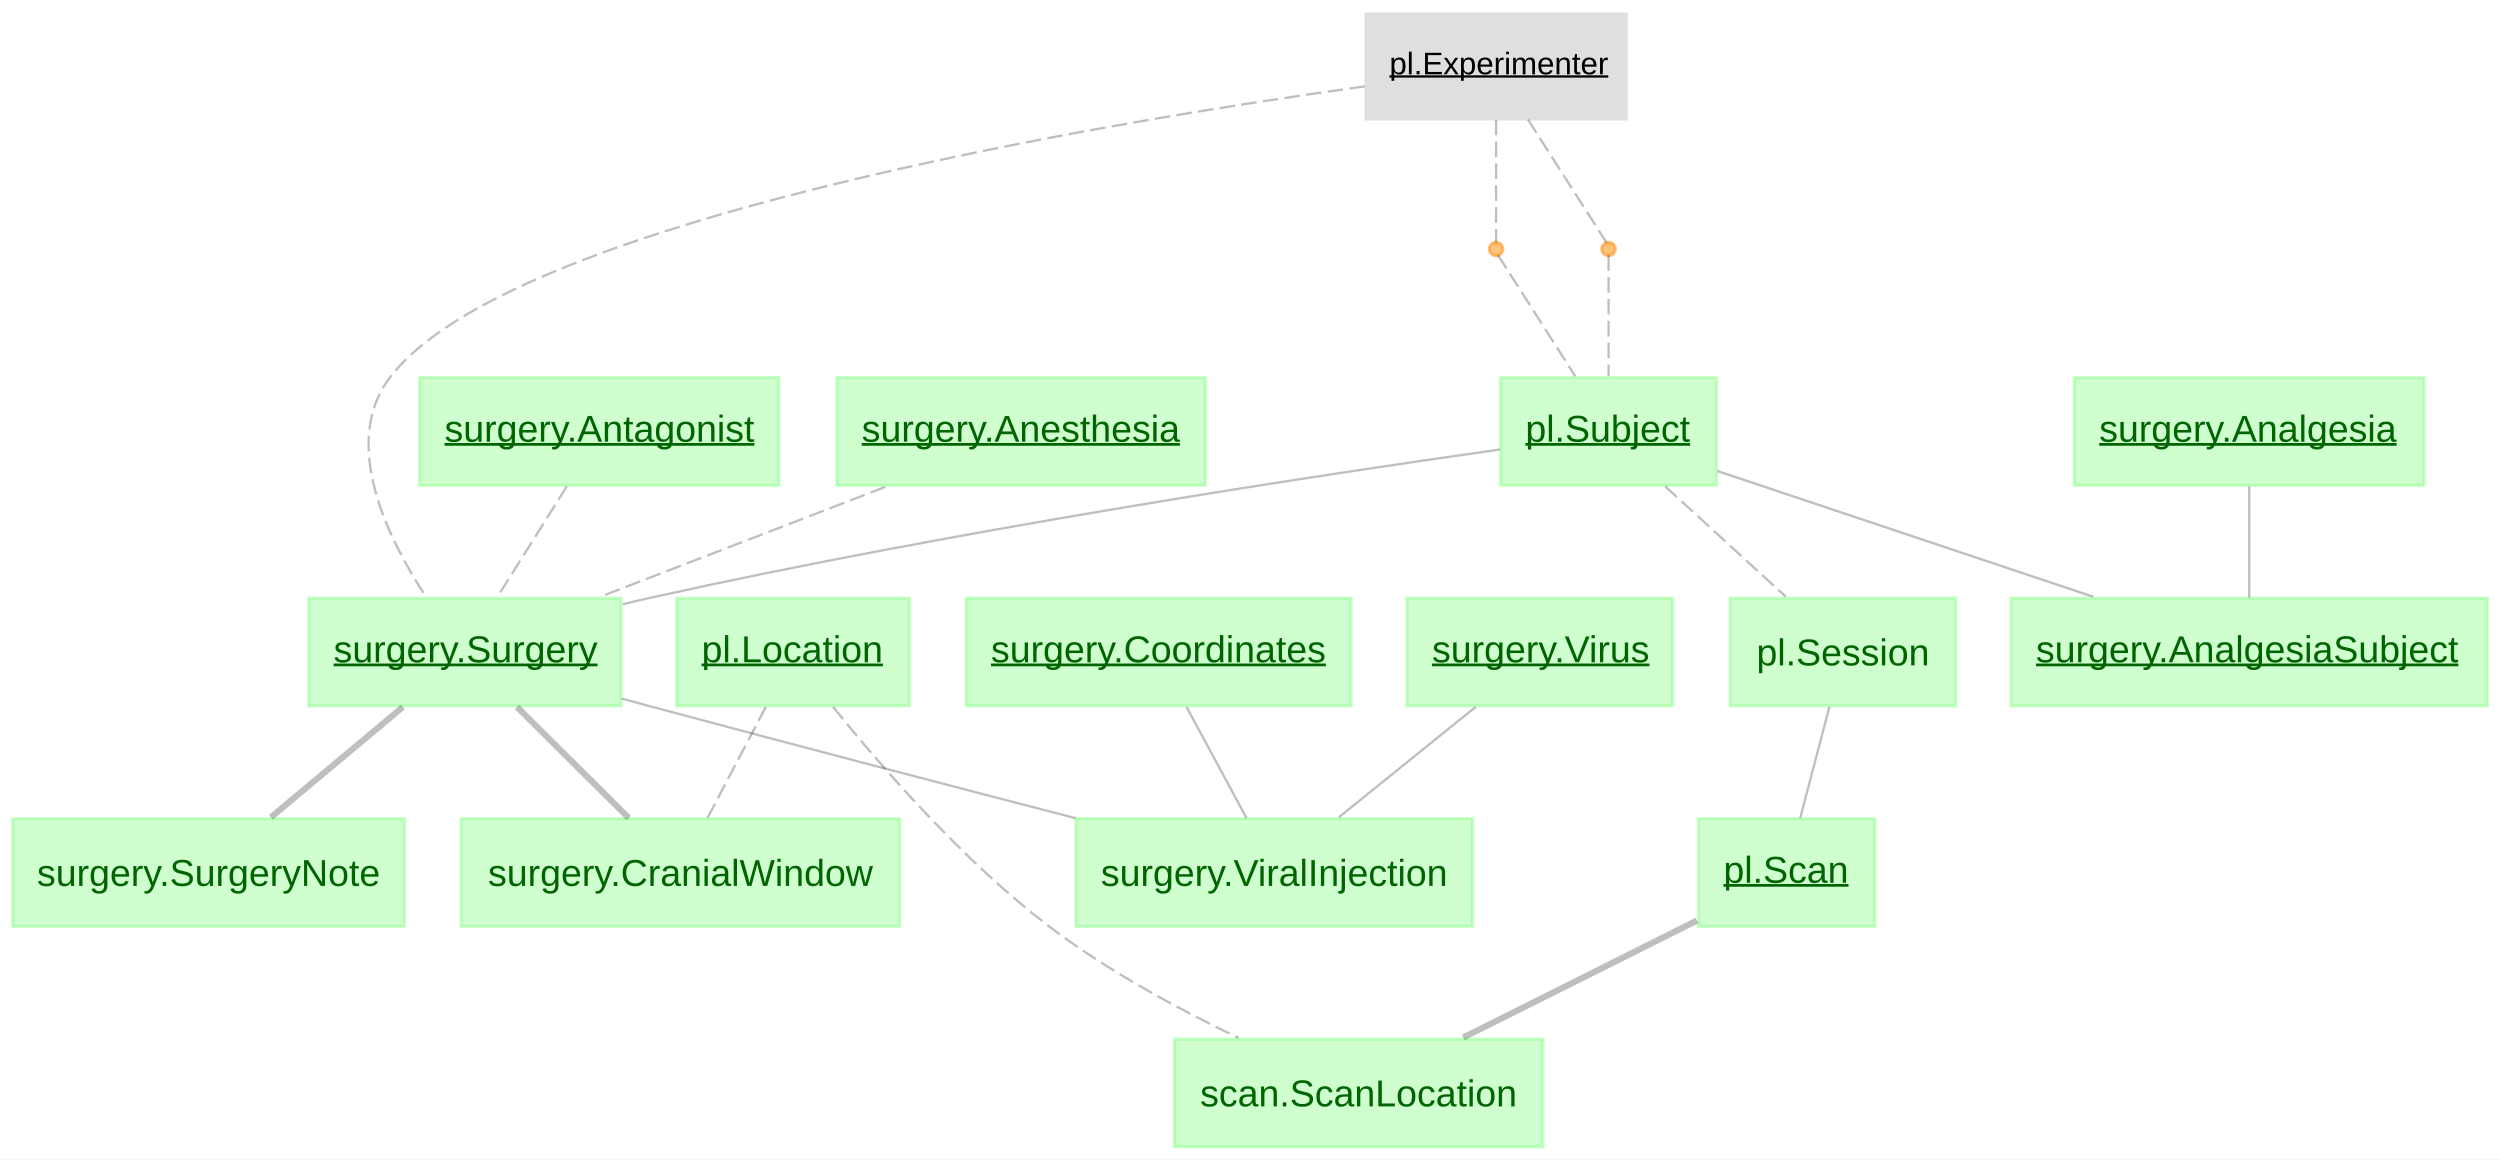
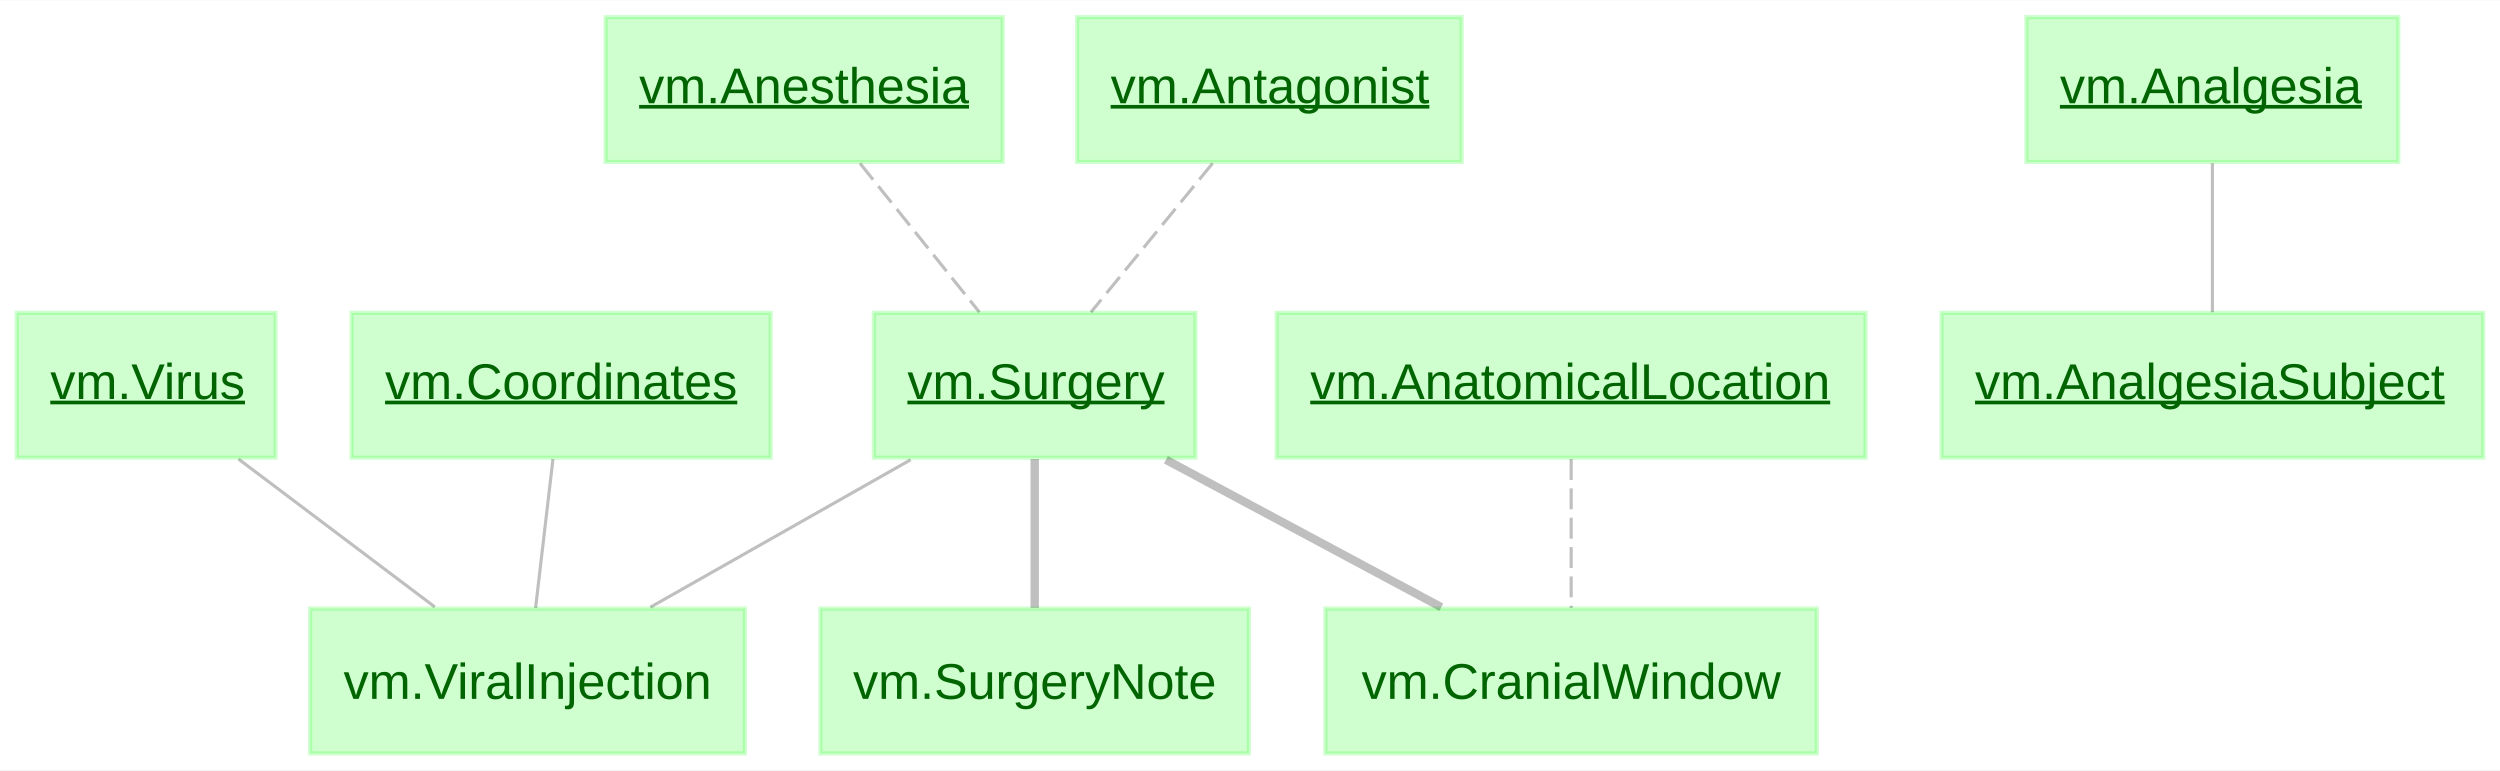
- <svg xmlns="http://www.w3.org/2000/svg" xmlns:xlink="http://www.w3.org/1999/xlink" width="800pt" height="371pt" viewBox="0.00 0.00 800.00 371.00">
-   <g id="graph0" class="graph" transform="scale(1 1) rotate(0) translate(4 367.05)">
-     <polygon fill="white" stroke="none" points="-4,4 -4,-367.05 796,-367.05 796,4 -4,4" />
+ <svg xmlns="http://www.w3.org/2000/svg" xmlns:xlink="http://www.w3.org/1999/xlink" width="597pt" height="184pt" viewBox="0.00 0.00 596.50 183.68">
+   <g id="graph0" class="graph" transform="scale(1 1) rotate(0) translate(4 179.68)">
+     <polygon fill="white" stroke="none" points="-4,4 -4,-179.68 592.5,-179.68 592.5,4 -4,4" />
    <g id="node1" class="node">
-       <ellipse fill="#ff8800" fill-opacity="0.502" stroke="#ff8800" stroke-opacity="0.502" cx="510.75" cy="-287.37" rx="2.16" ry="2.16" />
-       <text xml:space="preserve" text-anchor="middle" x="510.75" y="-287.54" font-family="arial" font-size="1.00" fill="#ff8800" fill-opacity="0.502">15</text>
+       <g id="a_node1">
+         <a xlink:title="→ vm.Surgery ------------------------------ note                  ">
+           <polygon fill="#00ff00" fill-opacity="0.188" stroke="#00ff00" stroke-opacity="0.188" points="294,-34.56 191.75,-34.56 191.75,0 294,0 294,-34.56" />
+           <text text-anchor="middle" x="242.88" y="-13.01" font-family="arial" font-size="12.00" fill="darkgreen">vm.SurgeryNote</text>
+         </a>
+       </g>
    </g>
-     <g id="node9" class="node">
-       <g id="a_node9">
-         <a xlink:title="subject               ------------------------------ earmark               sex                   birth_date            death_date=null       generation=&quot;&quot;         parent_ids            → pl.Experimenter.proj(owner_id=&quot;user_id&quot;) → pl.Experimenter.proj(responsible_id=&quot;user_id&quot;) → subject.Line → subject.Protocol ">
-           <polygon fill="#00ff00" fill-opacity="0.188" stroke="#00ff00" stroke-opacity="0.188" points="545.38,-246.24 476.12,-246.24 476.12,-211.68 545.38,-211.68 545.38,-246.24" />
-           <text xml:space="preserve" text-anchor="start" x="484.12" y="-225.69" font-family="arial" text-decoration="underline" font-size="12.00" fill="darkgreen">pl.Subject</text>
+     <g id="node2" class="node">
+       <g id="a_node2">
+         <a xlink:title="analgesia             ------------------------------ long_name             ">
+           <polygon fill="#00ff00" fill-opacity="0.188" stroke="#00ff00" stroke-opacity="0.188" points="568.25,-175.68 479.5,-175.68 479.5,-141.12 568.25,-141.12 568.25,-175.68" />
+           <text text-anchor="start" x="487.5" y="-155.12" font-family="arial" text-decoration="underline" font-size="12.00" fill="darkgreen">vm.Analgesia</text>
+         </a>
+       </g>
+     </g>
+     <g id="node11" class="node">
+       <g id="a_node11">
+         <a xlink:title="→ vm.Analgesia → `roselab_subject`.`subject` datetime              ">
+           <polygon fill="#00ff00" fill-opacity="0.188" stroke="#00ff00" stroke-opacity="0.188" points="588.5,-105.12 459.25,-105.12 459.25,-70.56 588.5,-70.56 588.5,-105.12" />
+           <text text-anchor="start" x="467.25" y="-84.56" font-family="arial" text-decoration="underline" font-size="12.00" fill="darkgreen">vm.AnalgesiaSubject</text>
        </a>
      </g>
    </g>
    <g id="edge1" class="edge">
-       <path fill="none" stroke="#000000" stroke-width="0.75" stroke-dasharray="5,2" stroke-opacity="0.251" d="M510.75,-285.39C510.75,-280.82 510.75,-261.24 510.75,-246.64" />
-     </g>
-     <g id="node2" class="node">
-       <ellipse fill="#ff8800" fill-opacity="0.502" stroke="#ff8800" stroke-opacity="0.502" cx="474.75" cy="-287.37" rx="2.16" ry="2.16" />
-       <text xml:space="preserve" text-anchor="middle" x="474.75" y="-287.54" font-family="arial" font-size="1.00" fill="#ff8800" fill-opacity="0.502">14</text>
-     </g>
-     <g id="edge2" class="edge">
-       <path fill="none" stroke="#000000" stroke-width="0.75" stroke-dasharray="5,2" stroke-opacity="0.251" d="M475.37,-285.39C478.29,-280.82 490.79,-261.24 500.11,-246.64" />
+       <path fill="none" stroke="#000000" stroke-width="0.75" stroke-opacity="0.251" d="M523.88,-140.8C523.88,-130.02 523.88,-116.03 523.88,-105.28" />
    </g>
    <g id="node3" class="node">
      <g id="a_node3">
-         <a xlink:title="user_id               ------------------------------ name                  shorthand=&quot;&quot;          initials=&quot;&quot;           email=&quot;&quot;              → [nullable] pl.Lab ">
-           <polygon fill="#000000" fill-opacity="0.125" stroke="none" points="516.88,-363.05 432.62,-363.05 432.62,-328.49 516.88,-328.49 516.88,-363.05" />
-           <text xml:space="preserve" text-anchor="start" x="440.62" y="-343.27" font-family="arial" text-decoration="underline" font-size="10.00">pl.Experimenter</text>
-         </a>
-       </g>
-     </g>
-     <g id="edge3" class="edge">
-       <path fill="none" stroke="#000000" stroke-width="0.75" stroke-dasharray="5,2" stroke-opacity="0.251" d="M484.97,-328.76C494.28,-314.17 507.04,-294.18 510.08,-289.42" />
-     </g>
-     <g id="edge4" class="edge">
-       <path fill="none" stroke="#000000" stroke-width="0.75" stroke-dasharray="5,2" stroke-opacity="0.251" d="M474.75,-328.76C474.75,-314.17 474.75,-294.18 474.75,-289.42" />
-     </g>
-     <g id="node7" class="node">
-       <g id="a_node7">
-         <a xlink:title="→ pl.Subject date                  ------------------------------ weight                → pl.Experimenter → surgery.Anesthesia anesthesia_time       anesthesis_volume     → surgery.Antagonist antagonist_time       antagonist_volume     ">
-           <polygon fill="#00ff00" fill-opacity="0.188" stroke="#00ff00" stroke-opacity="0.188" points="194.75,-175.68 94.75,-175.68 94.75,-141.12 194.75,-141.12 194.75,-175.68" />
-           <text xml:space="preserve" text-anchor="start" x="102.75" y="-155.12" font-family="arial" text-decoration="underline" font-size="12.00" fill="darkgreen">surgery.Surgery</text>
-         </a>
-       </g>
-     </g>
-     <g id="edge5" class="edge">
-       <path fill="none" stroke="#000000" stroke-width="0.75" stroke-dasharray="5,2" stroke-opacity="0.251" d="M432.74,-339.41C347.42,-327.57 158.71,-296.21 120.75,-246.24 104.95,-225.44 119.98,-194.82 132.34,-176.05" />
-     </g>
-     <g id="node4" class="node">
-       <g id="a_node4">
-         <a xlink:title="→ surgery.Surgery ------------------------------ note                  ">
-           <polygon fill="#00ff00" fill-opacity="0.188" stroke="#00ff00" stroke-opacity="0.188" points="125.5,-105.12 0,-105.12 0,-70.56 125.5,-70.56 125.5,-105.12" />
-           <text xml:space="preserve" text-anchor="middle" x="62.75" y="-83.56" font-family="arial" font-size="12.00" fill="darkgreen">surgery.SurgeryNote</text>
+         <a xlink:title="name                  serotype              ------------------------------ long_name             ">
+           <polygon fill="#00ff00" fill-opacity="0.188" stroke="#00ff00" stroke-opacity="0.188" points="61.75,-105.12 0,-105.12 0,-70.56 61.75,-70.56 61.75,-105.12" />
+           <text text-anchor="start" x="8" y="-84.56" font-family="arial" text-decoration="underline" font-size="12.00" fill="darkgreen">vm.Virus</text>
        </a>
      </g>
    </g>
    <g id="node5" class="node">
      <g id="a_node5">
-         <a xlink:title="session_id            ------------------------------ → pl.Subject session_datetime      ">
-           <polygon fill="#00ff00" fill-opacity="0.188" stroke="#00ff00" stroke-opacity="0.188" points="621.88,-175.68 549.62,-175.68 549.62,-141.12 621.88,-141.12 621.88,-175.68" />
-           <text xml:space="preserve" text-anchor="middle" x="585.75" y="-154.12" font-family="arial" font-size="12.00" fill="darkgreen">pl.Session</text>
+         <a xlink:title="→ vm.Surgery → vm.Virus → vm.Coordinates ------------------------------ datetime              volume                ">
+           <polygon fill="#00ff00" fill-opacity="0.188" stroke="#00ff00" stroke-opacity="0.188" points="173.75,-34.56 70,-34.56 70,0 173.75,0 173.75,-34.56" />
+           <text text-anchor="middle" x="121.88" y="-13.01" font-family="arial" font-size="12.00" fill="darkgreen">vm.ViralInjection</text>
        </a>
      </g>
    </g>
-     <g id="node16" class="node">
-       <g id="a_node16">
-         <a xlink:title="→ pl.Session scan_id               ------------------------------ → [nullable] pl.Device → scan.AcquisitionSoftware scan_notes=&quot;&quot;         ">
-           <polygon fill="#00ff00" fill-opacity="0.188" stroke="#00ff00" stroke-opacity="0.188" points="596,-105.12 539.5,-105.12 539.5,-70.56 596,-70.56 596,-105.12" />
-           <text xml:space="preserve" text-anchor="start" x="547.5" y="-84.56" font-family="arial" text-decoration="underline" font-size="12.00" fill="darkgreen">pl.Scan</text>
+     <g id="edge2" class="edge">
+       <path fill="none" stroke="#000000" stroke-width="0.75" stroke-opacity="0.251" d="M52.9,-70.24C67.11,-59.54 85.51,-45.68 99.73,-34.96" />
+     </g>
+     <g id="node4" class="node">
+       <g id="a_node4">
+         <a xlink:title="anesthesia            ------------------------------ long_name             ">
+           <polygon fill="#00ff00" fill-opacity="0.188" stroke="#00ff00" stroke-opacity="0.188" points="235.25,-175.68 140.5,-175.68 140.5,-141.12 235.25,-141.12 235.25,-175.68" />
+           <text text-anchor="start" x="148.5" y="-155.12" font-family="arial" text-decoration="underline" font-size="12.00" fill="darkgreen">vm.Anesthesia</text>
+         </a>
+       </g>
+     </g>
+     <g id="node6" class="node">
+       <g id="a_node6">
+         <a xlink:title="→ `roselab_subject`.`subject` date                  ------------------------------ weight                → `roselab_subject`.`#user` → vm.Anesthesia anesthesia_time       anesthesis_volume     → vm.Antagonist antagonist_time       antagonist_volume     ">
+           <polygon fill="#00ff00" fill-opacity="0.188" stroke="#00ff00" stroke-opacity="0.188" points="281.25,-105.12 204.5,-105.12 204.5,-70.56 281.25,-70.56 281.25,-105.12" />
+           <text text-anchor="start" x="212.5" y="-84.56" font-family="arial" text-decoration="underline" font-size="12.00" fill="darkgreen">vm.Surgery</text>
+         </a>
+       </g>
+     </g>
+     <g id="edge3" class="edge">
+       <path fill="none" stroke="#000000" stroke-width="0.75" stroke-dasharray="5,2" stroke-opacity="0.251" d="M201.19,-140.8C209.84,-130.02 221.06,-116.03 229.68,-105.28" />
+     </g>
+     <g id="edge4" class="edge">
+       <path fill="none" stroke="#000000" stroke-width="2" stroke-opacity="0.251" d="M242.88,-70.24C242.88,-59.46 242.88,-45.47 242.88,-34.72" />
+     </g>
+     <g id="edge5" class="edge">
+       <path fill="none" stroke="#000000" stroke-width="0.75" stroke-opacity="0.251" d="M213.28,-70.07C194.38,-59.36 170,-45.55 151.17,-34.88" />
+     </g>
+     <g id="node8" class="node">
+       <g id="a_node8">
+         <a xlink:title="→ vm.Surgery ------------------------------ time                  → vm.AnatomicalLocation ">
+           <polygon fill="#00ff00" fill-opacity="0.188" stroke="#00ff00" stroke-opacity="0.188" points="429.5,-34.56 312.25,-34.56 312.25,0 429.5,0 429.5,-34.56" />
+           <text text-anchor="middle" x="370.88" y="-13.01" font-family="arial" font-size="12.00" fill="darkgreen">vm.CranialWindow</text>
        </a>
      </g>
    </g>
    <g id="edge6" class="edge">
-       <path fill="none" stroke="#000000" stroke-width="0.75" stroke-opacity="0.251" d="M581.39,-140.8C578.56,-130.02 574.89,-116.03 572.07,-105.28" />
+       <path fill="none" stroke="#000000" stroke-width="2" stroke-opacity="0.251" d="M274.19,-70.07C294.17,-59.36 319.97,-45.55 339.89,-34.88" />
    </g>
-     <g id="node6" class="node">
-       <g id="a_node6">
-         <a xlink:title="→ surgery.Surgery → surgery.Virus → surgery.Coordinates ------------------------------ datetime              volume                ">
-           <polygon fill="#00ff00" fill-opacity="0.188" stroke="#00ff00" stroke-opacity="0.188" points="467.25,-105.12 340.25,-105.12 340.25,-70.56 467.25,-70.56 467.25,-105.12" />
-           <text xml:space="preserve" text-anchor="middle" x="403.75" y="-83.56" font-family="arial" font-size="12.00" fill="darkgreen">surgery.ViralInjection</text>
+     <g id="node7" class="node">
+       <g id="a_node7">
+         <a xlink:title="anatomical_location   ">
+           <polygon fill="#00ff00" fill-opacity="0.188" stroke="#00ff00" stroke-opacity="0.188" points="441.12,-105.12 300.62,-105.12 300.62,-70.56 441.12,-70.56 441.12,-105.12" />
+           <text text-anchor="start" x="308.62" y="-84.56" font-family="arial" text-decoration="underline" font-size="12.00" fill="darkgreen">vm.AnatomicalLocation</text>
        </a>
      </g>
    </g>
    <g id="edge7" class="edge">
-       <path fill="none" stroke="#000000" stroke-width="2" stroke-opacity="0.251" d="M124.9,-140.8C112.1,-130.1 95.52,-116.24 82.7,-105.52" />
+       <path fill="none" stroke="#000000" stroke-width="0.75" stroke-dasharray="5,2" stroke-opacity="0.251" d="M370.88,-70.24C370.88,-59.46 370.88,-45.47 370.88,-34.72" />
+     </g>
+     <g id="node9" class="node">
+       <g id="a_node9">
+         <a xlink:title="injection_location    ------------------------------ ap_coordinate         ml_coordinate         dv_coordinate         description=&quot;&quot;        ">
+           <polygon fill="#00ff00" fill-opacity="0.188" stroke="#00ff00" stroke-opacity="0.188" points="179.88,-105.12 79.88,-105.12 79.88,-70.56 179.88,-70.56 179.88,-105.12" />
+           <text text-anchor="start" x="87.88" y="-84.56" font-family="arial" text-decoration="underline" font-size="12.00" fill="darkgreen">vm.Coordinates</text>
+         </a>
+       </g>
    </g>
    <g id="edge8" class="edge">
-       <path fill="none" stroke="#000000" stroke-width="0.75" stroke-opacity="0.251" d="M194.95,-143.5C197.93,-142.69 200.88,-141.89 203.75,-141.12 249.33,-128.88 300.85,-115.42 340.19,-105.22" />
+       <path fill="none" stroke="#000000" stroke-width="0.75" stroke-opacity="0.251" d="M127.94,-70.24C126.68,-59.46 125.05,-45.47 123.79,-34.72" />
    </g>
-     <g id="node15" class="node">
-       <g id="a_node15">
-         <a xlink:title="→ surgery.Surgery ------------------------------ time                  → pl.Location ">
-           <polygon fill="#00ff00" fill-opacity="0.188" stroke="#00ff00" stroke-opacity="0.188" points="284,-105.12 143.5,-105.12 143.5,-70.56 284,-70.56 284,-105.12" />
-           <text xml:space="preserve" text-anchor="middle" x="213.75" y="-83.56" font-family="arial" font-size="12.00" fill="darkgreen">surgery.CranialWindow</text>
+     <g id="node10" class="node">
+       <g id="a_node10">
+         <a xlink:title="antagonist            ------------------------------ long_name             ">
+           <polygon fill="#00ff00" fill-opacity="0.188" stroke="#00ff00" stroke-opacity="0.188" points="344.75,-175.68 253,-175.68 253,-141.12 344.75,-141.12 344.75,-175.68" />
+           <text text-anchor="start" x="261" y="-155.12" font-family="arial" text-decoration="underline" font-size="12.00" fill="darkgreen">vm.Antagonist</text>
        </a>
      </g>
    </g>
    <g id="edge9" class="edge">
-       <path fill="none" stroke="#000000" stroke-width="2" stroke-opacity="0.251" d="M161.45,-140.8C172.3,-130.02 186.38,-116.03 197.2,-105.28" />
-     </g>
-     <g id="node8" class="node">
-       <g id="a_node8">
-         <a xlink:title="name                  serotype              ------------------------------ long_name             ">
-           <polygon fill="#00ff00" fill-opacity="0.188" stroke="#00ff00" stroke-opacity="0.188" points="531.25,-175.68 446.25,-175.68 446.25,-141.12 531.25,-141.12 531.25,-175.68" />
-           <text xml:space="preserve" text-anchor="start" x="454.25" y="-155.12" font-family="arial" text-decoration="underline" font-size="12.00" fill="darkgreen">surgery.Virus</text>
-         </a>
-       </g>
-     </g>
-     <g id="edge10" class="edge">
-       <path fill="none" stroke="#000000" stroke-width="0.75" stroke-opacity="0.251" d="M468.17,-140.8C454.91,-130.1 437.72,-116.24 424.43,-105.52" />
-     </g>
-     <g id="edge11" class="edge">
-       <path fill="none" stroke="#000000" stroke-width="0.75" stroke-dasharray="5,2" stroke-opacity="0.251" d="M528.91,-211.36C540.61,-200.66 555.78,-186.8 567.5,-176.08" />
-     </g>
-     <g id="edge12" class="edge">
-       <path fill="none" stroke="#000000" stroke-width="0.75" stroke-opacity="0.251" d="M476,-223.21C418.86,-215.13 301.65,-197.46 203.75,-175.68 200.95,-175.06 198.08,-174.38 195.2,-173.68" />
-     </g>
-     <g id="node10" class="node">
-       <g id="a_node10">
-         <a xlink:title="→ surgery.Analgesia → pl.Subject datetime              ">
-           <polygon fill="#00ff00" fill-opacity="0.188" stroke="#00ff00" stroke-opacity="0.188" points="792,-175.68 639.5,-175.68 639.5,-141.12 792,-141.12 792,-175.68" />
-           <text xml:space="preserve" text-anchor="start" x="647.5" y="-155.12" font-family="arial" text-decoration="underline" font-size="12.00" fill="darkgreen">surgery.AnalgesiaSubject</text>
-         </a>
-       </g>
-     </g>
-     <g id="edge13" class="edge">
-       <path fill="none" stroke="#000000" stroke-width="0.75" stroke-opacity="0.251" d="M545.53,-216.33C578.54,-205.29 628.52,-188.57 665.79,-176.11" />
-     </g>
-     <g id="node11" class="node">
-       <g id="a_node11">
-         <a xlink:title="injection_location    ------------------------------ ap_coordinate         ml_coordinate         dv_coordinate         description=&quot;&quot;        ">
-           <polygon fill="#00ff00" fill-opacity="0.188" stroke="#00ff00" stroke-opacity="0.188" points="428.38,-175.68 305.12,-175.68 305.12,-141.12 428.38,-141.12 428.38,-175.68" />
-           <text xml:space="preserve" text-anchor="start" x="313.12" y="-155.12" font-family="arial" text-decoration="underline" font-size="12.00" fill="darkgreen">surgery.Coordinates</text>
-         </a>
-       </g>
-     </g>
-     <g id="edge14" class="edge">
-       <path fill="none" stroke="#000000" stroke-width="0.75" stroke-opacity="0.251" d="M375.71,-140.8C381.52,-130.02 389.07,-116.03 394.88,-105.28" />
-     </g>
-     <g id="node12" class="node">
-       <g id="a_node12">
-         <a xlink:title="antagonist            ------------------------------ long_name             ">
-           <polygon fill="#00ff00" fill-opacity="0.188" stroke="#00ff00" stroke-opacity="0.188" points="245.25,-246.24 130.25,-246.24 130.25,-211.68 245.25,-211.68 245.25,-246.24" />
-           <text xml:space="preserve" text-anchor="start" x="138.25" y="-225.69" font-family="arial" text-decoration="underline" font-size="12.00" fill="darkgreen">surgery.Antagonist</text>
-         </a>
-       </g>
-     </g>
-     <g id="edge15" class="edge">
-       <path fill="none" stroke="#000000" stroke-width="0.75" stroke-dasharray="5,2" stroke-opacity="0.251" d="M177.34,-211.36C170.58,-200.58 161.8,-186.59 155.06,-175.84" />
-     </g>
-     <g id="node13" class="node">
-       <g id="a_node13">
-         <a xlink:title="→ pl.Scan ------------------------------ → pl.Location ">
-           <polygon fill="#00ff00" fill-opacity="0.188" stroke="#00ff00" stroke-opacity="0.188" points="489.75,-34.56 371.75,-34.56 371.75,0 489.75,0 489.75,-34.56" />
-           <text xml:space="preserve" text-anchor="middle" x="430.75" y="-13.01" font-family="arial" font-size="12.00" fill="darkgreen">scan.ScanLocation</text>
-         </a>
-       </g>
-     </g>
-     <g id="node14" class="node">
-       <g id="a_node14">
-         <a xlink:title="anesthesia            ------------------------------ long_name             ">
-           <polygon fill="#00ff00" fill-opacity="0.188" stroke="#00ff00" stroke-opacity="0.188" points="381.75,-246.24 263.75,-246.24 263.75,-211.68 381.75,-211.68 381.75,-246.24" />
-           <text xml:space="preserve" text-anchor="start" x="271.75" y="-225.69" font-family="arial" text-decoration="underline" font-size="12.00" fill="darkgreen">surgery.Anesthesia</text>
-         </a>
-       </g>
-     </g>
-     <g id="edge16" class="edge">
-       <path fill="none" stroke="#000000" stroke-width="0.75" stroke-dasharray="5,2" stroke-opacity="0.251" d="M279.21,-211.19C251.52,-200.52 215.81,-186.77 188.15,-176.12" />
-     </g>
-     <g id="edge17" class="edge">
-       <path fill="none" stroke="#000000" stroke-width="2" stroke-opacity="0.251" d="M539.03,-72.47C517.22,-61.55 487.17,-46.51 464.26,-35.05" />
-     </g>
-     <g id="node17" class="node">
-       <g id="a_node17">
-         <a xlink:title="analgesia             ------------------------------ long_name             ">
-           <polygon fill="#00ff00" fill-opacity="0.188" stroke="#00ff00" stroke-opacity="0.188" points="771.75,-246.24 659.75,-246.24 659.75,-211.68 771.75,-211.68 771.75,-246.24" />
-           <text xml:space="preserve" text-anchor="start" x="667.75" y="-225.69" font-family="arial" text-decoration="underline" font-size="12.00" fill="darkgreen">surgery.Analgesia</text>
-         </a>
-       </g>
-     </g>
-     <g id="edge18" class="edge">
-       <path fill="none" stroke="#000000" stroke-width="0.75" stroke-opacity="0.251" d="M715.75,-211.36C715.75,-200.58 715.75,-186.59 715.75,-175.84" />
-     </g>
-     <g id="node18" class="node">
-       <g id="a_node18">
-         <a xlink:title="anatomical_location   ">
-           <polygon fill="#00ff00" fill-opacity="0.188" stroke="#00ff00" stroke-opacity="0.188" points="287,-175.68 212.5,-175.68 212.5,-141.12 287,-141.12 287,-175.68" />
-           <text xml:space="preserve" text-anchor="start" x="220.5" y="-155.12" font-family="arial" text-decoration="underline" font-size="12.00" fill="darkgreen">pl.Location</text>
-         </a>
-       </g>
-     </g>
-     <g id="edge19" class="edge">
-       <path fill="none" stroke="#000000" stroke-width="0.75" stroke-dasharray="5,2" stroke-opacity="0.251" d="M262.6,-140.81C277.69,-122.09 304.18,-91.52 331.75,-70.56 350.32,-56.45 373.23,-44.08 392.34,-34.92" />
-     </g>
-     <g id="edge20" class="edge">
-       <path fill="none" stroke="#000000" stroke-width="0.75" stroke-dasharray="5,2" stroke-opacity="0.251" d="M241.04,-140.8C235.38,-130.02 228.03,-116.03 222.38,-105.28" />
+       <path fill="none" stroke="#000000" stroke-width="0.75" stroke-dasharray="5,2" stroke-opacity="0.251" d="M285.32,-140.8C276.51,-130.02 265.09,-116.03 256.31,-105.28" />
    </g>
  </g>
</svg>
